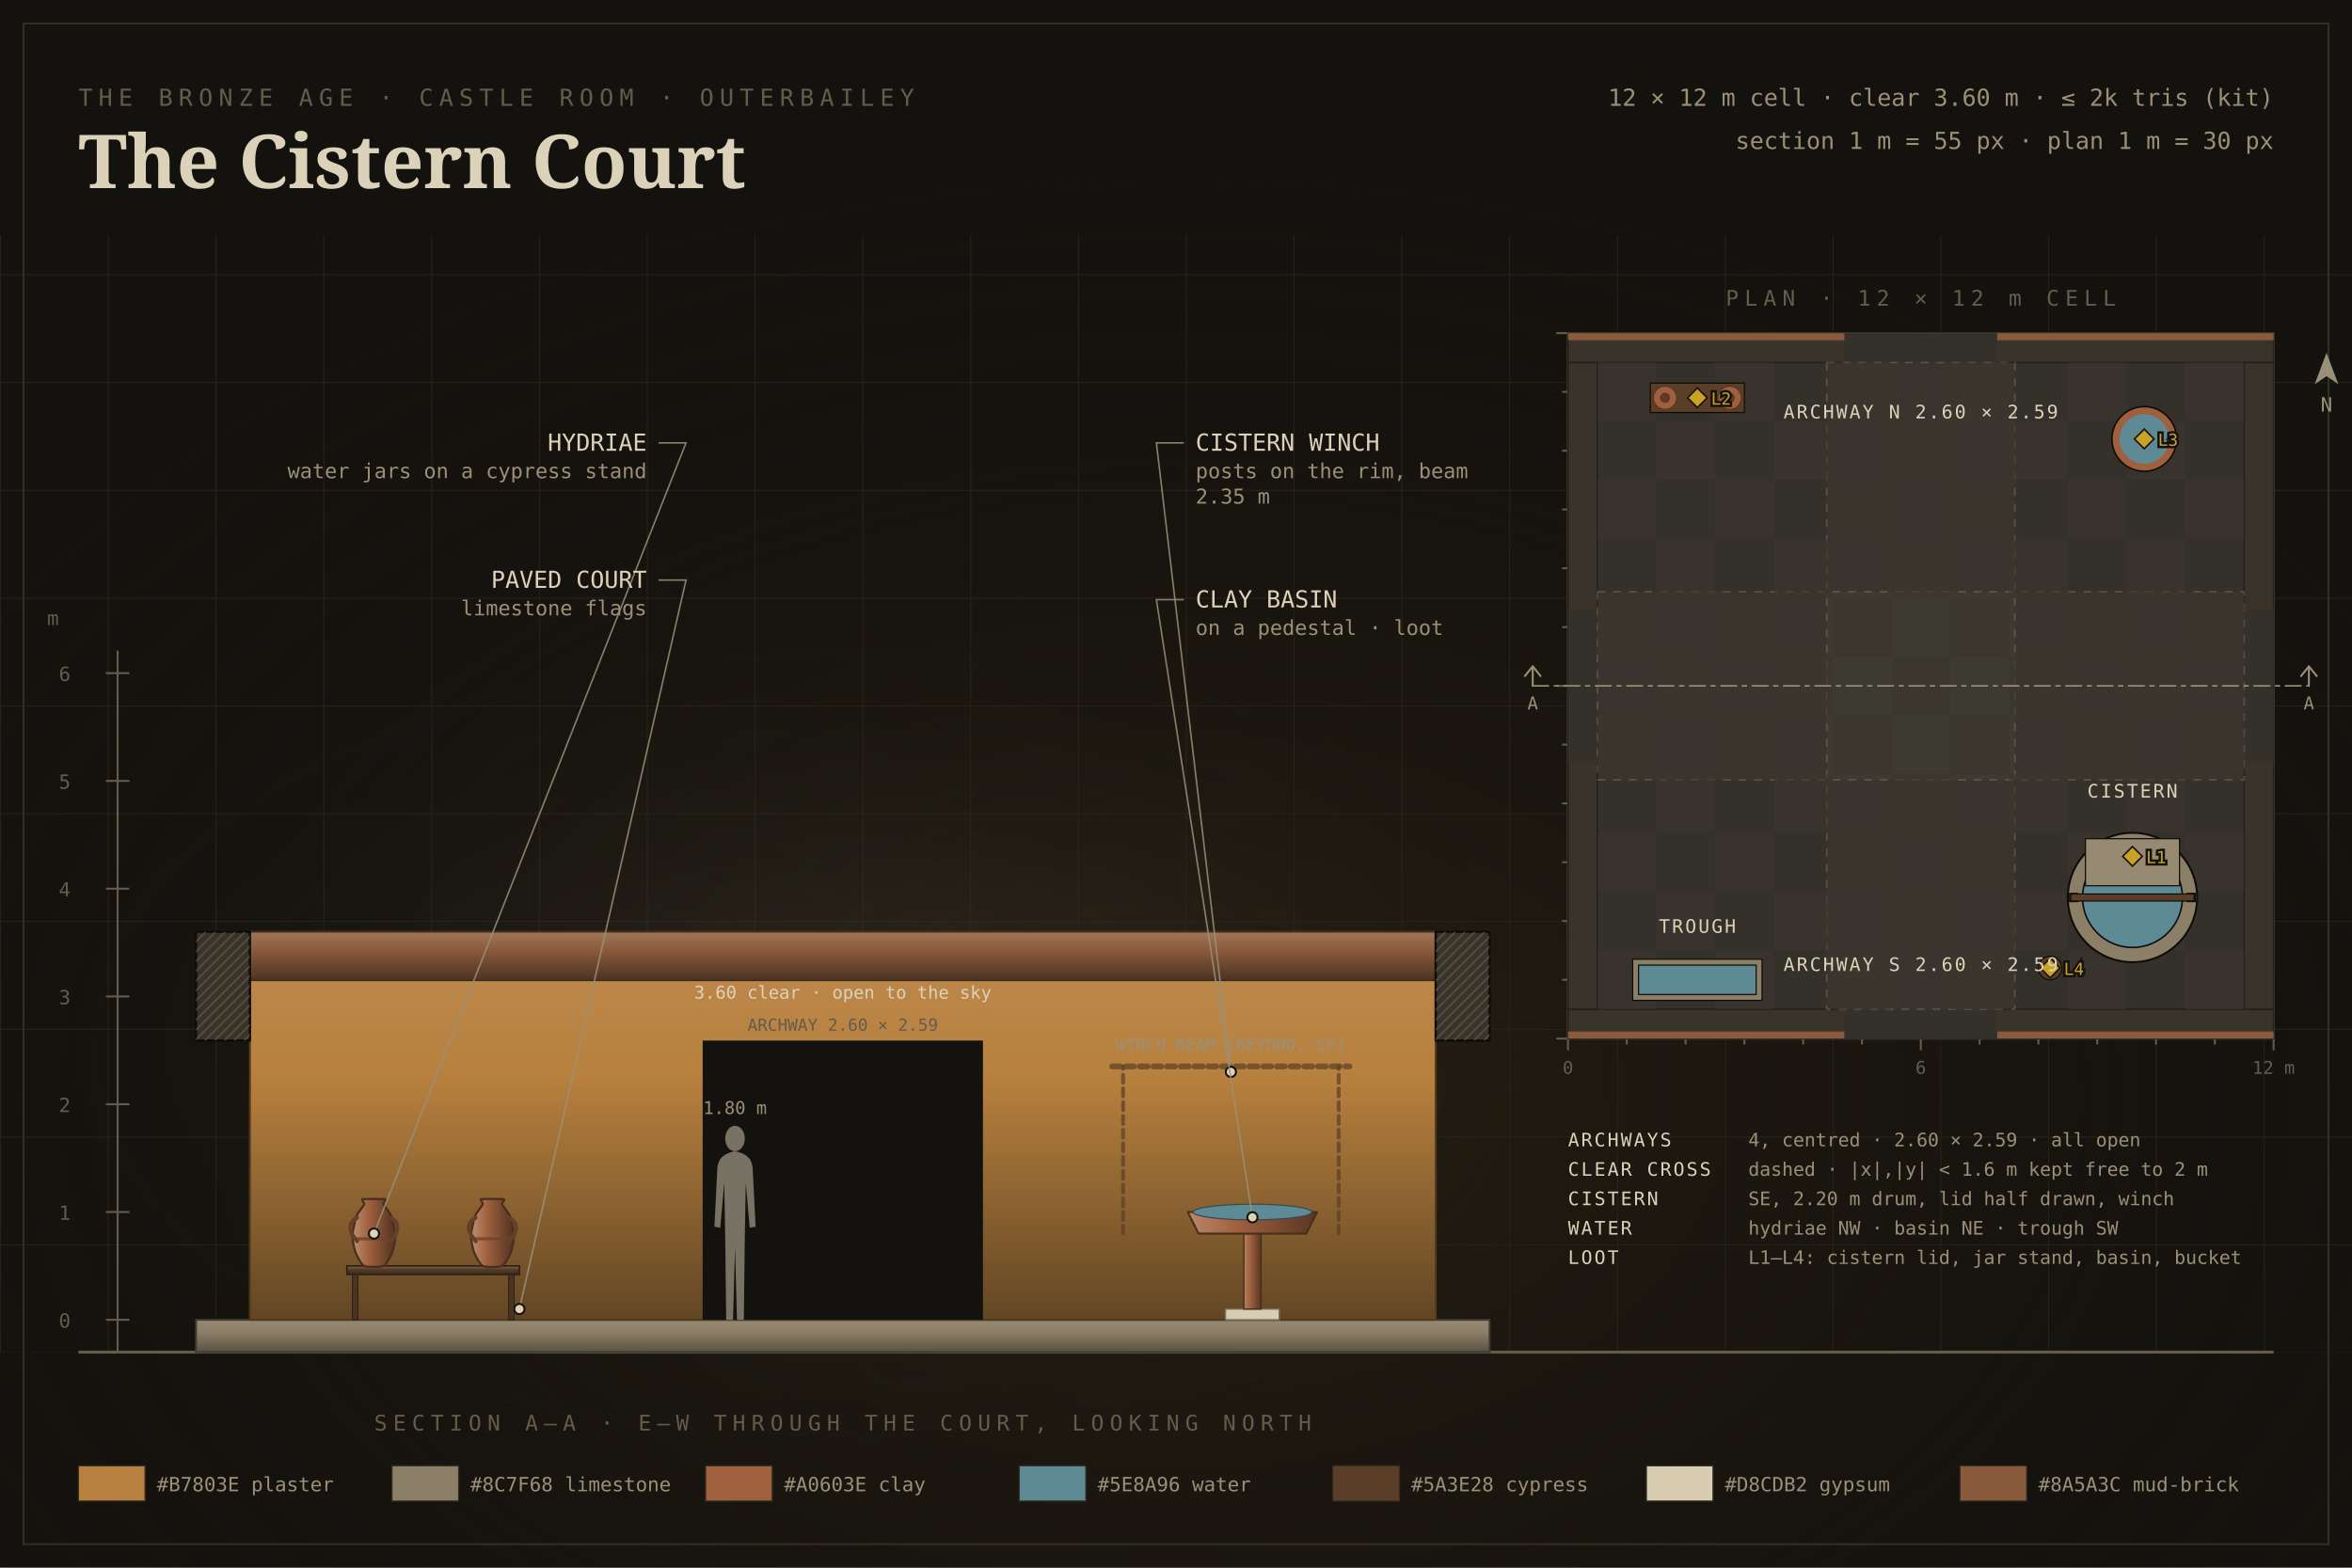
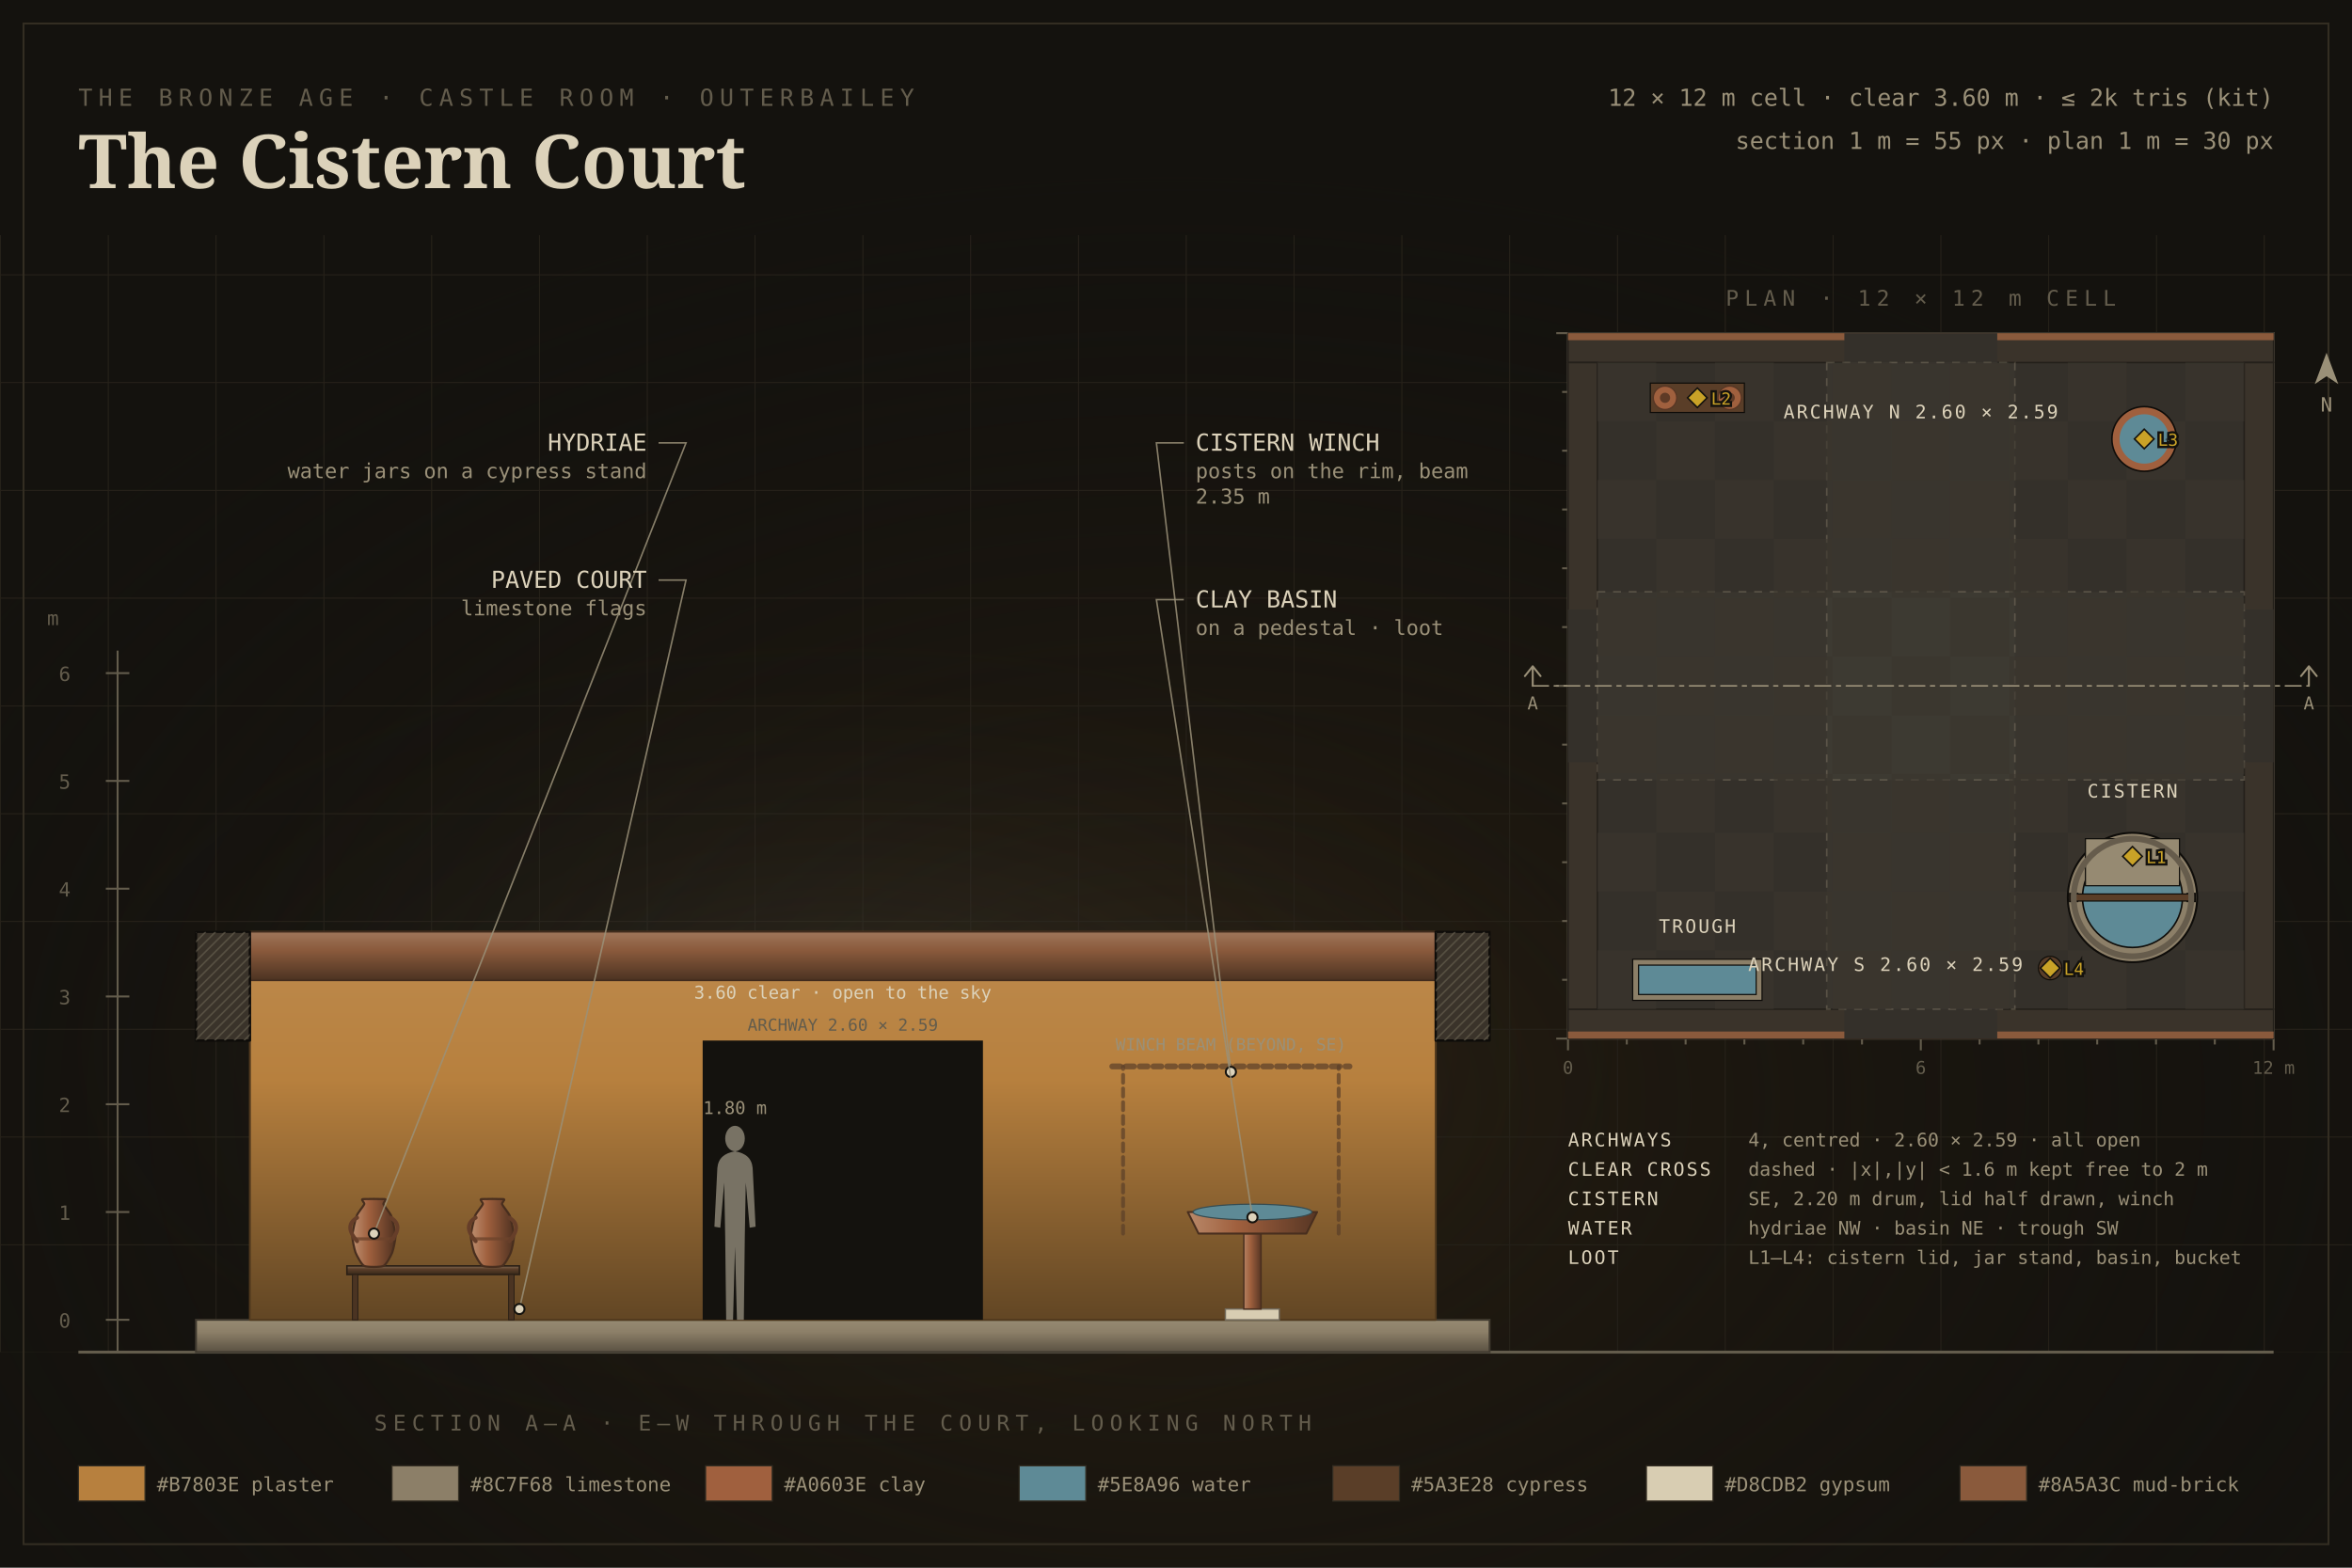
<svg xmlns="http://www.w3.org/2000/svg" viewBox="0 0 1200 800" width="1200" height="800">
  <defs>
    <pattern id="grid" width="55" height="55" patternUnits="userSpaceOnUse" x="0" y="690">
      <path d="M55 0 H0 V55" fill="none" stroke="#262119" stroke-width="1" />
    </pattern>
    <radialGradient id="glow" cx="50%" cy="70%" r="60%">
      <stop offset="0" stop-color="#2A2012" stop-opacity=".9" />
      <stop offset="1" stop-color="#14120E" stop-opacity="0" />
    </radialGradient>
    <radialGradient id="r1" cx="0.5" cy="0.5" r="0.5">
      <stop offset="0" stop-color="#7A7A6A" stop-opacity="0.2" />
      <stop offset="0.35" stop-color="#49483E" stop-opacity="0.15" />
      <stop offset="1" stop-color="#14120E" stop-opacity="0" />
    </radialGradient>
    <linearGradient id="g2" x1="0" y1="0" x2="0" y2="1">
      <stop offset="0" stop-color="#968A72" />
      <stop offset="0.38" stop-color="#8C7F68" />
      <stop offset="1" stop-color="#5A5142" />
    </linearGradient>
    <linearGradient id="g3" x1="0" y1="0" x2="0" y2="1">
      <stop offset="0" stop-color="#BD8A4D" />
      <stop offset="0.38" stop-color="#B7803E" />
      <stop offset="1" stop-color="#624624" />
    </linearGradient>
    <linearGradient id="g4" x1="0" y1="0" x2="0" y2="1">
      <stop offset="0" stop-color="#2B231B" />
      <stop offset="0.45" stop-color="#2B231B" />
      <stop offset="1" stop-color="#B7803E" />
    </linearGradient>
    <clipPath id="c5">
      <path d="M127.5 673.5 L732.5 673.5 L732.5 475.5 L127.5 475.5 Z" />
    </clipPath>
    <linearGradient id="g6" x1="0" y1="0" x2="0" y2="1">
      <stop offset="0" stop-color="#9F765A" />
      <stop offset="0.38" stop-color="#8A5A3C" />
      <stop offset="1" stop-color="#4C3322" />
    </linearGradient>
    <linearGradient id="g7" x1="0" y1="0" x2="0" y2="1">
      <stop offset="0" stop-color="#806852" />
      <stop offset="0.38" stop-color="#5A3E28" />
      <stop offset="1" stop-color="#38281A" />
    </linearGradient>
    <linearGradient id="g8" x1="0" y1="0" x2="1" y2="0">
      <stop offset="0" stop-color="#BD9071" />
      <stop offset="0.38" stop-color="#A0603E" />
      <stop offset="1" stop-color="#503221" />
    </linearGradient>
    <linearGradient id="g9" x1="0" y1="0" x2="1" y2="0">
      <stop offset="0" stop-color="#B48262" />
      <stop offset="0.38" stop-color="#A0603E" />
      <stop offset="1" stop-color="#573624" />
    </linearGradient>
    <linearGradient id="g10" x1="0" y1="0" x2="1" y2="0">
      <stop offset="0" stop-color="#B9896A" />
      <stop offset="0.38" stop-color="#A0603E" />
      <stop offset="1" stop-color="#573624" />
    </linearGradient>
    <clipPath id="c11">
      <path d="M100 531 L127.5 531 L127.5 475.5 L100 475.5 Z" />
    </clipPath>
    <clipPath id="c12">
      <path d="M732.5 531 L760 531 L760 475.5 L732.5 475.5 Z" />
    </clipPath>
  </defs>
  <rect width="1200" height="800" fill="#14120E" />
  <rect width="1200" height="800" fill="url(#glow)" />
  <rect x="0" y="120" width="1200" height="570" fill="url(#grid)" />
  <ellipse cx="430" cy="533.5" rx="420" ry="220" fill="url(#r1)" />
  <line x1="40" y1="690" x2="1160" y2="690" stroke="#635C4C" stroke-width="1.5" />
  <rect x="12" y="12" width="1176" height="776" fill="none" stroke="#332D22" stroke-width="1" />
  <text x="40" y="54" font-family="Overpass Mono, monospace" font-size="12" letter-spacing="3" fill="#635C4C">THE BRONZE AGE · CASTLE ROOM · OUTERBAILEY</text>
  <text x="40" y="96" font-family="Eczar, Georgia, serif" font-size="38" font-weight="700" fill="#DCD2BA">The Cistern Court</text>
  <text x="1160" y="54" text-anchor="end" font-family="Overpass Mono, monospace" font-size="12" fill="#9A9078">12 × 12 m cell · clear 3.60 m · ≤ 2k tris (kit)</text>
  <text x="1160" y="76" text-anchor="end" font-family="Overpass Mono, monospace" font-size="12" fill="#9A9078">section 1 m = 55 px · plan 1 m = 30 px</text>
  <g font-family="Overpass Mono, monospace" font-size="10" fill="#635C4C" stroke="#635C4C">
    <line x1="60" y1="690" x2="60" y2="332" stroke-width="1" />
    <line x1="54" y1="673.5" x2="66" y2="673.5" />
    <text x="30" y="677.5" stroke="none">0</text>
    <line x1="54" y1="618.5" x2="66" y2="618.5" />
    <text x="30" y="622.5" stroke="none">1</text>
    <line x1="54" y1="563.5" x2="66" y2="563.5" />
    <text x="30" y="567.5" stroke="none">2</text>
    <line x1="54" y1="508.5" x2="66" y2="508.5" />
    <text x="30" y="512.5" stroke="none">3</text>
    <line x1="54" y1="453.5" x2="66" y2="453.5" />
    <text x="30" y="457.5" stroke="none">4</text>
    <line x1="54" y1="398.5" x2="66" y2="398.5" />
    <text x="30" y="402.5" stroke="none">5</text>
    <line x1="54" y1="343.5" x2="66" y2="343.5" />
    <text x="30" y="347.5" stroke="none">6</text>
    <text x="24" y="319" stroke="none">m</text>
  </g>
  <text x="430" y="730" text-anchor="middle" font-family="Overpass Mono, monospace" font-size="11" letter-spacing="3" fill="#635C4C">SECTION A–A · E–W THROUGH THE COURT, LOOKING NORTH</text>
  <text x="980" y="156" text-anchor="middle" font-family="Overpass Mono, monospace" font-size="11" letter-spacing="3" fill="#635C4C">PLAN · 12 × 12 m CELL</text>
  <g id="drawing">
    <rect x="100" y="673.5" width="660" height="16.5" fill="url(#g2)" stroke="#403A2F" stroke-width="1" />
    <path d="M127.5 673.5 L732.5 673.5 L732.5 475.5 L127.5 475.5 Z" fill="url(#g3)" stroke="#523A1E" stroke-width="1" stroke-linejoin="round" stroke-linecap="round" />
    <g clip-path="url(#c5)">
      <rect x="127.5" y="475.5" width="605" height="16.5" fill="url(#g4)" opacity=".55" />
    </g>
    <rect x="358.5" y="531" width="143" height="142.5" fill="#14120E" />
    <rect x="100" y="475.5" width="660" height="24.8" fill="url(#g6)" stroke="#402B1D" stroke-width="0.8" />
    <rect x="177" y="646" width="88" height="4.4" fill="url(#g7)" stroke="#2C2015" stroke-width="0.8" />
    <rect x="179.8" y="650.4" width="2.8" height="23.1" fill="#4B3422" stroke="#2C2015" stroke-width="0.5" />
    <rect x="259.5" y="650.4" width="2.8" height="23.1" fill="#4B3422" stroke="#2C2015" stroke-width="0.5" />
    <path d="M185.8 646 C184.4 645.3 182 640.7 181.4 639.2 C180.8 637.6 179.7 632.5 179.8 630.7 C179.8 628.8 181.3 622 182 620.4 C182.6 618.8 185.5 615.4 185.8 614.6 C186.1 613.9 185.1 613.2 185.1 612.9 C185 612.7 184.2 612 185.3 611.9 C186.4 611.8 195.1 611.8 196.2 611.9 C197.3 612 196.5 612.7 196.4 612.9 C196.4 613.2 195.4 613.9 195.7 614.6 C196 615.4 198.9 618.8 199.6 620.4 C200.2 622 201.7 628.8 201.8 630.7 C201.8 632.5 200.7 637.6 200.1 639.2 C199.5 640.7 197.1 645.3 195.7 646 C194.3 646.7 187.2 646.7 185.8 646 Z" fill="url(#g8)" stroke="#482E1E" stroke-width="1.1" stroke-linejoin="round" stroke-linecap="round" />
    <line x1="180.5" y1="632.2" x2="201" y2="632.2" stroke="#6D432B" stroke-width="1.6" stroke-linecap="round" opacity="0.8" />
    <path d="M182.2 621.4 q-7 4 0 12" fill="none" stroke="#663E29" stroke-width="2" stroke-linejoin="round" stroke-linecap="round" />
    <path d="M199.3 621.4 q7 4 0 12" fill="none" stroke="#663E29" stroke-width="2" stroke-linejoin="round" stroke-linecap="round" />
    <path d="M246.3 646 C244.9 645.3 242.5 640.7 241.9 639.2 C241.3 637.6 240.2 632.5 240.2 630.7 C240.3 628.8 241.8 622 242.4 620.4 C243.1 618.8 246 615.4 246.3 614.6 C246.6 613.9 245.6 613.2 245.6 612.9 C245.5 612.7 244.7 612 245.8 611.9 C246.9 611.8 255.6 611.8 256.7 611.9 C257.8 612 257 612.7 256.9 612.9 C256.9 613.2 255.9 613.9 256.2 614.6 C256.5 615.4 259.4 618.8 260.1 620.4 C260.7 622 262.2 628.8 262.2 630.7 C262.3 632.5 261.2 637.6 260.6 639.2 C260 640.7 257.6 645.3 256.2 646 C254.8 646.7 247.7 646.7 246.3 646 Z" fill="url(#g8)" stroke="#482E1E" stroke-width="1.1" stroke-linejoin="round" stroke-linecap="round" />
    <line x1="241" y1="632.2" x2="261.5" y2="632.2" stroke="#6D432B" stroke-width="1.6" stroke-linecap="round" opacity="0.8" />
    <path d="M242.7 621.4 q-7 4 0 12" fill="none" stroke="#663E29" stroke-width="2" stroke-linejoin="round" stroke-linecap="round" />
    <path d="M259.8 621.4 q7 4 0 12" fill="none" stroke="#663E29" stroke-width="2" stroke-linejoin="round" stroke-linecap="round" />
    <rect x="625.2" y="668" width="27.5" height="5.5" fill="#D8CDB2" stroke="#736C5E" stroke-width="0.7" />
    <rect x="634.6" y="629.5" width="8.8" height="38.5" fill="url(#g9)" stroke="#482E1E" stroke-width="0.7" />
    <path d="M606 618.5 L611.5 629.5 L666.5 629.5 L672 618.5 Z" fill="url(#g10)" stroke="#482E1E" stroke-width="1" stroke-linejoin="round" stroke-linecap="round" />
    <ellipse cx="639" cy="618.5" rx="30.3" ry="4" fill="#5E8A96" stroke="#364B50" stroke-width="0.6" />
    <line x1="573" y1="629.5" x2="573" y2="544.2" stroke="#5A3E28" stroke-width="2" stroke-linecap="round" opacity="0.7" stroke-dasharray="4 3" />
    <line x1="683" y1="629.5" x2="683" y2="544.2" stroke="#5A3E28" stroke-width="2" stroke-linecap="round" opacity="0.7" stroke-dasharray="4 3" />
    <line x1="567.5" y1="544.2" x2="688.5" y2="544.2" stroke="#5A3E28" stroke-width="3" stroke-linecap="round" opacity="0.7" stroke-dasharray="4 3" />
    <path d="M100 531 L127.5 531 L127.5 475.5 L100 475.5 Z" fill="#3A332A" stroke="#0E0C09" stroke-width="1.2" stroke-linejoin="round" stroke-linecap="round" />
    <g clip-path="url(#c11)">
      <g stroke="#635C4C" stroke-width=".8" opacity="0.7">
        <line x1="44.5" y1="531" x2="100" y2="475.5" />
        <line x1="49.5" y1="531" x2="105" y2="475.5" />
        <line x1="54.5" y1="531" x2="110" y2="475.5" />
        <line x1="59.5" y1="531" x2="115" y2="475.5" />
        <line x1="64.5" y1="531" x2="120" y2="475.5" />
        <line x1="69.5" y1="531" x2="125" y2="475.5" />
        <line x1="74.5" y1="531" x2="130" y2="475.5" />
        <line x1="79.5" y1="531" x2="135" y2="475.5" />
        <line x1="84.5" y1="531" x2="140" y2="475.5" />
        <line x1="89.5" y1="531" x2="145" y2="475.5" />
        <line x1="94.5" y1="531" x2="150" y2="475.5" />
        <line x1="99.5" y1="531" x2="155" y2="475.5" />
        <line x1="104.5" y1="531" x2="160" y2="475.5" />
        <line x1="109.5" y1="531" x2="165" y2="475.5" />
        <line x1="114.5" y1="531" x2="170" y2="475.5" />
        <line x1="119.5" y1="531" x2="175" y2="475.5" />
        <line x1="124.5" y1="531" x2="180" y2="475.5" />
      </g>
    </g>
    <path d="M732.5 531 L760 531 L760 475.5 L732.5 475.5 Z" fill="#3A332A" stroke="#0E0C09" stroke-width="1.2" stroke-linejoin="round" stroke-linecap="round" />
    <g clip-path="url(#c12)">
      <g stroke="#635C4C" stroke-width=".8" opacity="0.7">
        <line x1="677" y1="531" x2="732.5" y2="475.5" />
        <line x1="682" y1="531" x2="737.5" y2="475.5" />
        <line x1="687" y1="531" x2="742.5" y2="475.5" />
        <line x1="692" y1="531" x2="747.5" y2="475.5" />
        <line x1="697" y1="531" x2="752.5" y2="475.5" />
        <line x1="702" y1="531" x2="757.5" y2="475.5" />
        <line x1="707" y1="531" x2="762.5" y2="475.5" />
        <line x1="712" y1="531" x2="767.5" y2="475.5" />
        <line x1="717" y1="531" x2="772.5" y2="475.5" />
        <line x1="722" y1="531" x2="777.5" y2="475.5" />
        <line x1="727" y1="531" x2="782.5" y2="475.5" />
        <line x1="732" y1="531" x2="787.5" y2="475.5" />
        <line x1="737" y1="531" x2="792.5" y2="475.5" />
        <line x1="742" y1="531" x2="797.5" y2="475.5" />
        <line x1="747" y1="531" x2="802.5" y2="475.5" />
        <line x1="752" y1="531" x2="807.5" y2="475.5" />
        <line x1="757" y1="531" x2="812.5" y2="475.5" />
      </g>
    </g>
    <g transform="translate(335 501) scale(0.25)" fill="#DCD2BA" opacity=".5">
      <ellipse cx="160" cy="320" rx="20" ry="26" />
      <path d="M160 346 C138 350 126 360 124 380 L118 500 L130 502 L138 410 L140 520 L142 690 L156 690 L160 540 L164 690 L178 690 L180 520 L182 410 L190 502 L202 500 L196 380 C194 360 182 350 160 346 Z" />
    </g>
    <rect x="800" y="170" width="360" height="360" fill="#1B1813" stroke="#635C4C" stroke-width="1" />
    <g stroke="#635C4C" stroke-width="1">
      <line x1="800" y1="530" x2="800" y2="536" />
      <line x1="800" y1="530" x2="794" y2="530" />
      <line x1="830" y1="530" x2="830" y2="533" />
      <line x1="800" y1="500" x2="797" y2="500" />
      <line x1="860" y1="530" x2="860" y2="533" />
      <line x1="800" y1="470" x2="797" y2="470" />
      <line x1="890" y1="530" x2="890" y2="533" />
      <line x1="800" y1="440" x2="797" y2="440" />
      <line x1="920" y1="530" x2="920" y2="533" />
      <line x1="800" y1="410" x2="797" y2="410" />
      <line x1="950" y1="530" x2="950" y2="533" />
      <line x1="800" y1="380" x2="797" y2="380" />
      <line x1="980" y1="530" x2="980" y2="536" />
      <line x1="800" y1="350" x2="794" y2="350" />
      <line x1="1010" y1="530" x2="1010" y2="533" />
      <line x1="800" y1="320" x2="797" y2="320" />
      <line x1="1040" y1="530" x2="1040" y2="533" />
      <line x1="800" y1="290" x2="797" y2="290" />
      <line x1="1070" y1="530" x2="1070" y2="533" />
      <line x1="800" y1="260" x2="797" y2="260" />
      <line x1="1100" y1="530" x2="1100" y2="533" />
      <line x1="800" y1="230" x2="797" y2="230" />
      <line x1="1130" y1="530" x2="1130" y2="533" />
      <line x1="800" y1="200" x2="797" y2="200" />
      <line x1="1160" y1="530" x2="1160" y2="536" />
      <line x1="800" y1="170" x2="794" y2="170" />
    </g>
    <path d="M1187 180 l6 16 l-6 -4 l-6 4 z" fill="#9A9078" />
    <rect x="800" y="170" width="360" height="360" fill="#34302A" />
    <rect x="800" y="170" width="360" height="15" fill="#3A332A" stroke="#24201A" stroke-width="0.8" />
    <rect x="800" y="515" width="360" height="15" fill="#3A332A" stroke="#24201A" stroke-width="0.8" />
    <rect x="800" y="185" width="15" height="330" fill="#3A332A" stroke="#24201A" stroke-width="0.8" />
    <rect x="1145" y="185" width="15" height="330" fill="#3A332A" stroke="#24201A" stroke-width="0.8" />
    <rect x="800" y="170" width="360" height="3.6" fill="#8A5A3C" />
    <rect x="800" y="526.4" width="360" height="3.6" fill="#8A5A3C" />
    <rect x="941" y="170" width="78" height="15.6" fill="#34302A" />
    <rect x="941" y="514.4" width="78" height="15.6" fill="#34302A" />
    <rect x="800" y="311" width="15.6" height="78" fill="#34302A" />
    <rect x="1144.4" y="311" width="15.6" height="78" fill="#34302A" />
    <rect x="932" y="185" width="96" height="330" fill="#9A9078" fill-opacity=".05" stroke="#9A9078" stroke-opacity=".35" stroke-width=".8" stroke-dasharray="4 4" />
    <rect x="815" y="302" width="330" height="96" fill="#9A9078" fill-opacity=".05" stroke="#9A9078" stroke-opacity=".35" stroke-width=".8" stroke-dasharray="4 4" />
    <rect x="815" y="485" width="30" height="30" fill="#3A352D" opacity="0.6" />
    <rect x="815" y="425" width="30" height="30" fill="#3A352D" opacity="0.6" />
    <rect x="815" y="365" width="30" height="30" fill="#3A352D" opacity="0.6" />
    <rect x="815" y="305" width="30" height="30" fill="#3A352D" opacity="0.6" />
    <rect x="815" y="245" width="30" height="30" fill="#3A352D" opacity="0.6" />
    <rect x="815" y="185" width="30" height="30" fill="#3A352D" opacity="0.6" />
    <rect x="845" y="455" width="30" height="30" fill="#3A352D" opacity="0.6" />
    <rect x="845" y="395" width="30" height="30" fill="#3A352D" opacity="0.6" />
    <rect x="845" y="335" width="30" height="30" fill="#3A352D" opacity="0.6" />
    <rect x="845" y="275" width="30" height="30" fill="#3A352D" opacity="0.6" />
    <rect x="845" y="215" width="30" height="30" fill="#3A352D" opacity="0.6" />
    <rect x="875" y="485" width="30" height="30" fill="#3A352D" opacity="0.6" />
    <rect x="875" y="425" width="30" height="30" fill="#3A352D" opacity="0.6" />
    <rect x="875" y="365" width="30" height="30" fill="#3A352D" opacity="0.6" />
    <rect x="875" y="305" width="30" height="30" fill="#3A352D" opacity="0.6" />
    <rect x="875" y="245" width="30" height="30" fill="#3A352D" opacity="0.6" />
    <rect x="875" y="185" width="30" height="30" fill="#3A352D" opacity="0.6" />
    <rect x="905" y="455" width="30" height="30" fill="#3A352D" opacity="0.6" />
    <rect x="905" y="395" width="30" height="30" fill="#3A352D" opacity="0.6" />
    <rect x="905" y="335" width="30" height="30" fill="#3A352D" opacity="0.6" />
    <rect x="905" y="275" width="30" height="30" fill="#3A352D" opacity="0.6" />
    <rect x="905" y="215" width="30" height="30" fill="#3A352D" opacity="0.6" />
    <rect x="935" y="485" width="30" height="30" fill="#3A352D" opacity="0.6" />
    <rect x="935" y="425" width="30" height="30" fill="#3A352D" opacity="0.6" />
    <rect x="935" y="365" width="30" height="30" fill="#3A352D" opacity="0.6" />
    <rect x="935" y="305" width="30" height="30" fill="#3A352D" opacity="0.6" />
    <rect x="935" y="245" width="30" height="30" fill="#3A352D" opacity="0.6" />
    <rect x="935" y="185" width="30" height="30" fill="#3A352D" opacity="0.6" />
    <rect x="965" y="455" width="30" height="30" fill="#3A352D" opacity="0.6" />
    <rect x="965" y="395" width="30" height="30" fill="#3A352D" opacity="0.6" />
    <rect x="965" y="335" width="30" height="30" fill="#3A352D" opacity="0.6" />
    <rect x="965" y="275" width="30" height="30" fill="#3A352D" opacity="0.6" />
    <rect x="965" y="215" width="30" height="30" fill="#3A352D" opacity="0.6" />
    <rect x="995" y="485" width="30" height="30" fill="#3A352D" opacity="0.6" />
    <rect x="995" y="425" width="30" height="30" fill="#3A352D" opacity="0.6" />
    <rect x="995" y="365" width="30" height="30" fill="#3A352D" opacity="0.6" />
    <rect x="995" y="305" width="30" height="30" fill="#3A352D" opacity="0.6" />
    <rect x="995" y="245" width="30" height="30" fill="#3A352D" opacity="0.6" />
    <rect x="995" y="185" width="30" height="30" fill="#3A352D" opacity="0.6" />
    <rect x="1025" y="455" width="30" height="30" fill="#3A352D" opacity="0.6" />
    <rect x="1025" y="395" width="30" height="30" fill="#3A352D" opacity="0.6" />
    <rect x="1025" y="335" width="30" height="30" fill="#3A352D" opacity="0.6" />
    <rect x="1025" y="275" width="30" height="30" fill="#3A352D" opacity="0.6" />
    <rect x="1025" y="215" width="30" height="30" fill="#3A352D" opacity="0.6" />
    <rect x="1055" y="485" width="30" height="30" fill="#3A352D" opacity="0.6" />
    <rect x="1055" y="425" width="30" height="30" fill="#3A352D" opacity="0.6" />
    <rect x="1055" y="365" width="30" height="30" fill="#3A352D" opacity="0.6" />
    <rect x="1055" y="305" width="30" height="30" fill="#3A352D" opacity="0.6" />
    <rect x="1055" y="245" width="30" height="30" fill="#3A352D" opacity="0.6" />
    <rect x="1055" y="185" width="30" height="30" fill="#3A352D" opacity="0.6" />
    <rect x="1085" y="455" width="30" height="30" fill="#3A352D" opacity="0.6" />
    <rect x="1085" y="395" width="30" height="30" fill="#3A352D" opacity="0.6" />
    <rect x="1085" y="335" width="30" height="30" fill="#3A352D" opacity="0.6" />
    <rect x="1085" y="275" width="30" height="30" fill="#3A352D" opacity="0.6" />
    <rect x="1085" y="215" width="30" height="30" fill="#3A352D" opacity="0.6" />
    <rect x="1115" y="485" width="30" height="30" fill="#3A352D" opacity="0.6" />
    <rect x="1115" y="425" width="30" height="30" fill="#3A352D" opacity="0.6" />
    <rect x="1115" y="365" width="30" height="30" fill="#3A352D" opacity="0.6" />
    <rect x="1115" y="305" width="30" height="30" fill="#3A352D" opacity="0.6" />
    <rect x="1115" y="245" width="30" height="30" fill="#3A352D" opacity="0.6" />
    <rect x="1115" y="185" width="30" height="30" fill="#3A352D" opacity="0.6" />
    <circle cx="1088" cy="458" r="33" fill="#8C7F68" stroke="#0E0C09" stroke-width="1" />
    <circle cx="1088" cy="458" r="25.5" fill="#5E8A96" stroke="#0E0C09" stroke-width="0.8" />
    <rect x="1064" y="428" width="48" height="24" fill="#968A72" stroke="#0E0C09" stroke-width="0.6" />
    <rect x="1055.9" y="455.9" width="4.2" height="4.2" fill="#5A3E28" stroke="#0E0C09" stroke-width="0.6" />
    <rect x="1115.9" y="455.9" width="4.2" height="4.2" fill="#5A3E28" stroke="#0E0C09" stroke-width="0.6" />
    <rect x="1056.5" y="456.2" width="63" height="3.6" fill="#5A3E28" stroke="#0E0C09" stroke-width="0.6" />
    <circle cx="1046" cy="494" r="6" fill="#5A3E28" stroke="#0E0C09" stroke-width="0.6" />
+     <circle cx="1088" cy="458" r="30" fill="none" stroke="#665C4C" stroke-width="3" />
    <rect x="842" y="195.5" width="48" height="15" fill="#5A3E28" stroke="#0E0C09" stroke-width="0.6" />
    <circle cx="849.5" cy="203" r="6" fill="#A0603E" stroke="#573624" stroke-width="0.7" />
    <circle cx="849.5" cy="203" r="2.6" fill="#5E3A26" />
    <circle cx="882.5" cy="203" r="6" fill="#A0603E" stroke="#573624" stroke-width="0.7" />
    <circle cx="882.5" cy="203" r="2.6" fill="#5E3A26" />
    <circle cx="1094" cy="224" r="16.5" fill="#A0603E" stroke="#0E0C09" stroke-width="0.8" />
    <circle cx="1094" cy="224" r="12.6" fill="#5E8A96" />
    <rect x="833" y="489.5" width="66" height="21" fill="#8C7F68" stroke="#0E0C09" stroke-width="0.6" />
    <rect x="836" y="492.5" width="60" height="15" fill="#5E8A96" stroke="#0E0C09" stroke-width="0.6" />
    <path d="M1088 432 l5 5 l-5 5 l-5 -5 z" fill="#C9A227" stroke="#14120E" stroke-width=".8" />
    <text x="1095" y="440.5" font-family="Overpass Mono, monospace" font-size="8.5" fill="#C9A227" stroke="#14120E" stroke-width="2.4" paint-order="stroke">L1</text>
    <path d="M866 198 l5 5 l-5 5 l-5 -5 z" fill="#C9A227" stroke="#14120E" stroke-width=".8" />
    <text x="873" y="206.5" font-family="Overpass Mono, monospace" font-size="8.5" fill="#C9A227" stroke="#14120E" stroke-width="2.4" paint-order="stroke">L2</text>
    <path d="M1094 219 l5 5 l-5 5 l-5 -5 z" fill="#C9A227" stroke="#14120E" stroke-width=".8" />
    <text x="1101" y="227.5" font-family="Overpass Mono, monospace" font-size="8.5" fill="#C9A227" stroke="#14120E" stroke-width="2.4" paint-order="stroke">L3</text>
    <path d="M1046 489 l5 5 l-5 5 l-5 -5 z" fill="#C9A227" stroke="#14120E" stroke-width=".8" />
    <text x="1053" y="497.5" font-family="Overpass Mono, monospace" font-size="8.5" fill="#C9A227" stroke="#14120E" stroke-width="2.4" paint-order="stroke">L4</text>
    <line x1="782" y1="350" x2="1178" y2="350" stroke="#9A9078" stroke-width="0.8" stroke-linecap="round" stroke-dasharray="8 3 2 3" />
    <path d="M782 350 l0 -10 l-4 5 m4 -5 l4 5" fill="none" stroke="#9A9078" stroke-width="1" stroke-linejoin="round" stroke-linecap="round" />
    <path d="M1178 350 l0 -10 l-4 5 m4 -5 l4 5" fill="none" stroke="#9A9078" stroke-width="1" stroke-linejoin="round" stroke-linecap="round" />
  </g>
  <g id="callouts" font-family="Overpass Mono, monospace">
    <text x="430" y="526" font-family="Overpass Mono, monospace" font-size="8.5" fill="#635C4C" text-anchor="middle">ARCHWAY 2.60 × 2.59</text>
    <text x="628" y="536" font-family="Overpass Mono, monospace" font-size="8.5" fill="#9A9078" text-anchor="middle">WINCH BEAM (BEYOND, SE)</text>
    <text x="375" y="568.5" font-family="Overpass Mono, monospace" font-size="9" fill="#9A9078" text-anchor="middle">1.80 m</text>
    <path d="M628 547 L590 226 L604 226" fill="none" stroke="#9A9078" stroke-width=".8" opacity=".85" />
    <circle cx="628" cy="547" r="2.6" fill="#DCD2BA" stroke="#14120E" stroke-width="1" />
    <text x="610" y="230" font-family="Overpass Mono, monospace" font-size="12" fill="#DCD2BA">CISTERN WINCH</text>
    <text x="610" y="244" font-family="Overpass Mono, monospace" font-size="10.5" fill="#9A9078">posts on the rim, beam</text>
    <text x="610" y="257" font-family="Overpass Mono, monospace" font-size="10.5" fill="#9A9078">2.35 m</text>
    <path d="M639 621.2 L590 306 L604 306" fill="none" stroke="#9A9078" stroke-width=".8" opacity=".85" />
    <circle cx="639" cy="621.2" r="2.6" fill="#DCD2BA" stroke="#14120E" stroke-width="1" />
    <text x="610" y="310" font-family="Overpass Mono, monospace" font-size="12" fill="#DCD2BA">CLAY BASIN</text>
    <text x="610" y="324" font-family="Overpass Mono, monospace" font-size="10.5" fill="#9A9078">on a pedestal · loot</text>
    <path d="M190.8 629.5 L350 226 L336 226" fill="none" stroke="#9A9078" stroke-width=".8" opacity=".85" />
    <circle cx="190.8" cy="629.5" r="2.6" fill="#DCD2BA" stroke="#14120E" stroke-width="1" />
    <text x="330" y="230" font-family="Overpass Mono, monospace" font-size="12" fill="#DCD2BA" text-anchor="end">HYDRIAE</text>
    <text x="330" y="244" font-family="Overpass Mono, monospace" font-size="10.5" fill="#9A9078" text-anchor="end">water jars on a cypress stand</text>
    <path d="M265 668 L350 296 L336 296" fill="none" stroke="#9A9078" stroke-width=".8" opacity=".85" />
    <circle cx="265" cy="668" r="2.6" fill="#DCD2BA" stroke="#14120E" stroke-width="1" />
    <text x="330" y="300" font-family="Overpass Mono, monospace" font-size="12" fill="#DCD2BA" text-anchor="end">PAVED COURT</text>
    <text x="330" y="314" font-family="Overpass Mono, monospace" font-size="10.5" fill="#9A9078" text-anchor="end">limestone flags</text>
    <text x="430" y="509.6" font-family="Overpass Mono, monospace" font-size="9" fill="#DCD2BA" text-anchor="middle">3.60 clear · open to the sky</text>
    <text x="800" y="548" font-family="Overpass Mono, monospace" font-size="9" fill="#635C4C" text-anchor="middle">0</text>
    <text x="980" y="548" font-family="Overpass Mono, monospace" font-size="9" fill="#635C4C" text-anchor="middle">6</text>
    <text x="1160" y="548" font-family="Overpass Mono, monospace" font-size="9" fill="#635C4C" text-anchor="middle">12 m</text>
    <text x="1187" y="210" font-family="Overpass Mono, monospace" font-size="10" fill="#9A9078" text-anchor="middle">N</text>
    <text x="782" y="362" font-family="Overpass Mono, monospace" font-size="9" fill="#9A9078" text-anchor="middle">A</text>
    <text x="1178" y="362" font-family="Overpass Mono, monospace" font-size="9" fill="#9A9078" text-anchor="middle">A</text>
    <text x="980" y="213.5" font-family="Overpass Mono, monospace" font-size="9.5" fill="#DCD2BA" text-anchor="middle" letter-spacing="1">ARCHWAY N 2.60 × 2.59</text>
-     <text x="980" y="495.5" font-family="Overpass Mono, monospace" font-size="9.5" fill="#DCD2BA" text-anchor="middle" letter-spacing="1">ARCHWAY S 2.60 × 2.59</text>
+     <text x="962" y="495.5" font-family="Overpass Mono, monospace" font-size="9.5" fill="#DCD2BA" text-anchor="middle" letter-spacing="1">ARCHWAY S 2.60 × 2.59</text>
    <text x="1088" y="407" font-family="Overpass Mono, monospace" font-size="9.5" fill="#DCD2BA" text-anchor="middle" letter-spacing="1">CISTERN</text>
    <text x="866" y="476" font-family="Overpass Mono, monospace" font-size="9.5" fill="#DCD2BA" text-anchor="middle" letter-spacing="1">TROUGH</text>
    <text x="800" y="585" font-family="Overpass Mono, monospace" font-size="9.5" fill="#DCD2BA" letter-spacing="1">ARCHWAYS</text>
    <text x="892" y="585" font-family="Overpass Mono, monospace" font-size="9.5" fill="#9A9078">4, centred · 2.60 × 2.59 · all open</text>
    <text x="800" y="600" font-family="Overpass Mono, monospace" font-size="9.5" fill="#DCD2BA" letter-spacing="1">CLEAR CROSS</text>
    <text x="892" y="600" font-family="Overpass Mono, monospace" font-size="9.5" fill="#9A9078">dashed · |x|,|y| &lt; 1.6 m kept free to 2 m</text>
    <text x="800" y="615" font-family="Overpass Mono, monospace" font-size="9.5" fill="#DCD2BA" letter-spacing="1">CISTERN</text>
    <text x="892" y="615" font-family="Overpass Mono, monospace" font-size="9.5" fill="#9A9078">SE, 2.20 m drum, lid half drawn, winch</text>
    <text x="800" y="630" font-family="Overpass Mono, monospace" font-size="9.5" fill="#DCD2BA" letter-spacing="1">WATER</text>
    <text x="892" y="630" font-family="Overpass Mono, monospace" font-size="9.5" fill="#9A9078">hydriae NW · basin NE · trough SW</text>
    <text x="800" y="645" font-family="Overpass Mono, monospace" font-size="9.5" fill="#DCD2BA" letter-spacing="1">LOOT</text>
    <text x="892" y="645" font-family="Overpass Mono, monospace" font-size="9.5" fill="#9A9078">L1–L4: cistern lid, jar stand, basin, bucket</text>
  </g>
  <g id="palette" font-family="Overpass Mono, monospace" font-size="10" fill="#9A9078">
    <rect x="40" y="748" width="34" height="18" fill="#B7803E" stroke="#332D22" stroke-width=".6" />
    <text x="80" y="761">#B7803E plaster</text>
    <rect x="200" y="748" width="34" height="18" fill="#8C7F68" stroke="#332D22" stroke-width=".6" />
    <text x="240" y="761">#8C7F68 limestone</text>
    <rect x="360" y="748" width="34" height="18" fill="#A0603E" stroke="#332D22" stroke-width=".6" />
    <text x="400" y="761">#A0603E clay</text>
    <rect x="520" y="748" width="34" height="18" fill="#5E8A96" stroke="#332D22" stroke-width=".6" />
    <text x="560" y="761">#5E8A96 water</text>
    <rect x="680" y="748" width="34" height="18" fill="#5A3E28" stroke="#332D22" stroke-width=".6" />
    <text x="720" y="761">#5A3E28 cypress</text>
    <rect x="840" y="748" width="34" height="18" fill="#D8CDB2" stroke="#332D22" stroke-width=".6" />
    <text x="880" y="761">#D8CDB2 gypsum</text>
    <rect x="1000" y="748" width="34" height="18" fill="#8A5A3C" stroke="#332D22" stroke-width=".6" />
    <text x="1040" y="761">#8A5A3C mud-brick</text>
  </g>
</svg>
